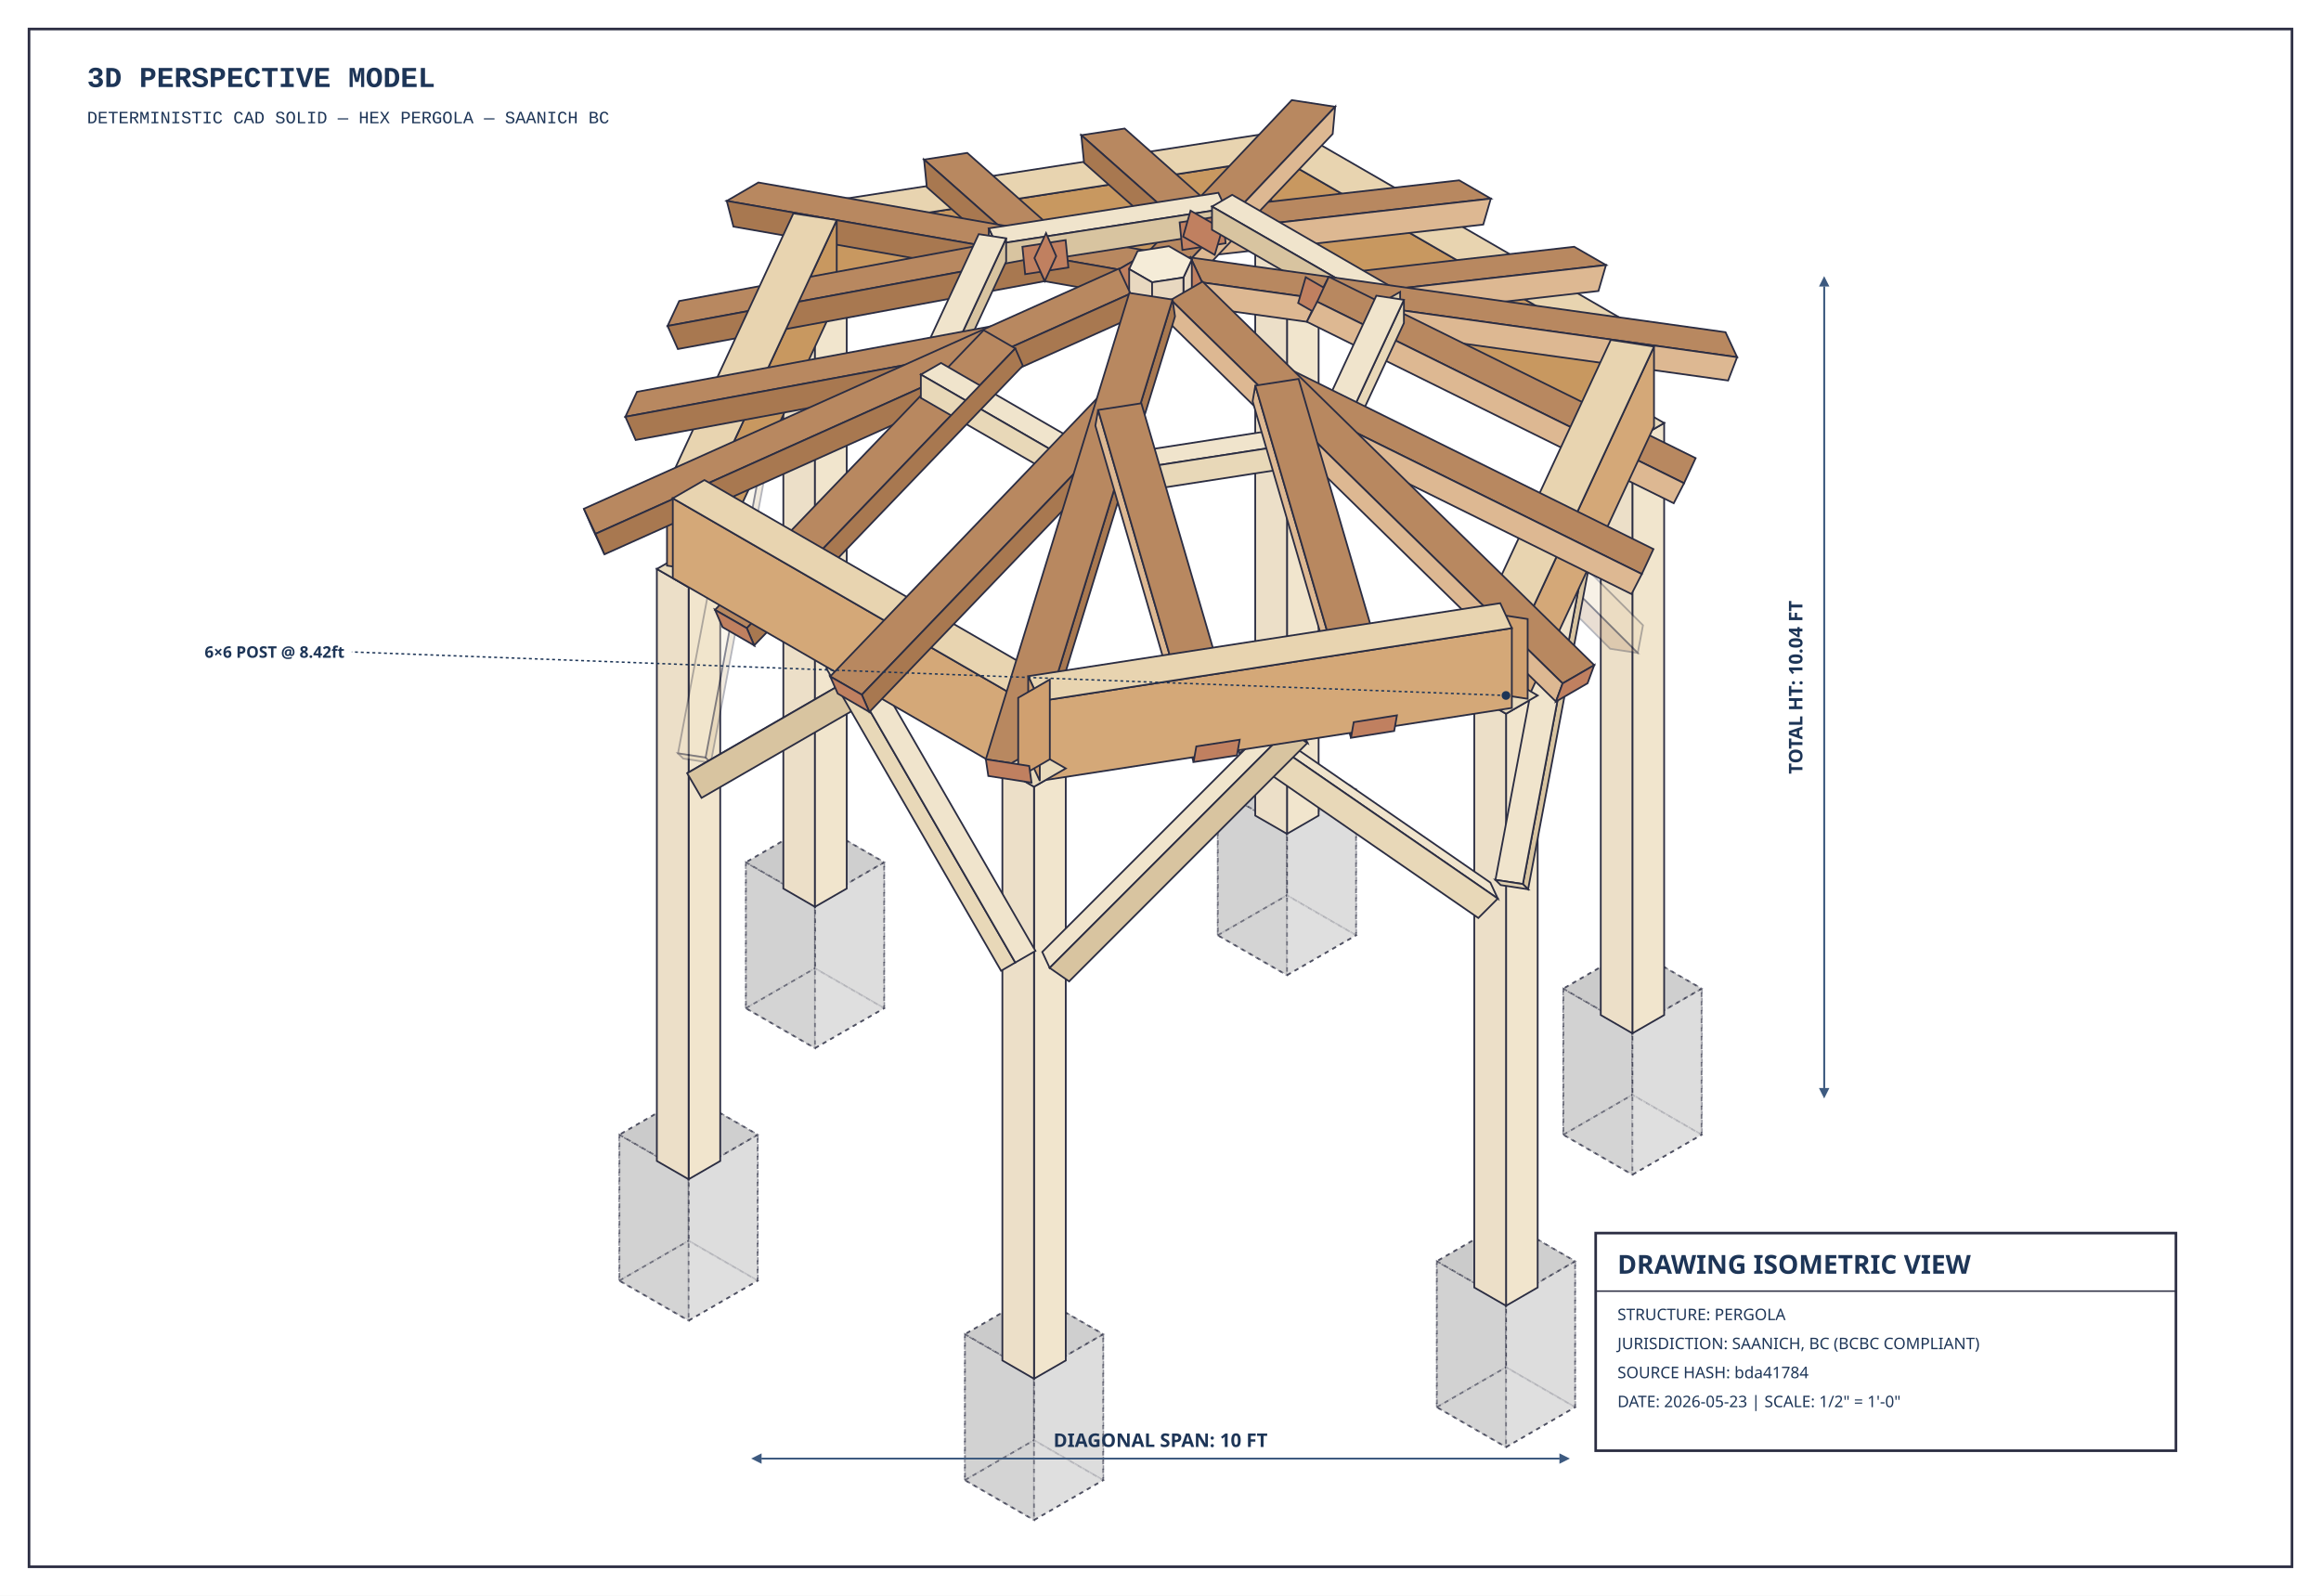
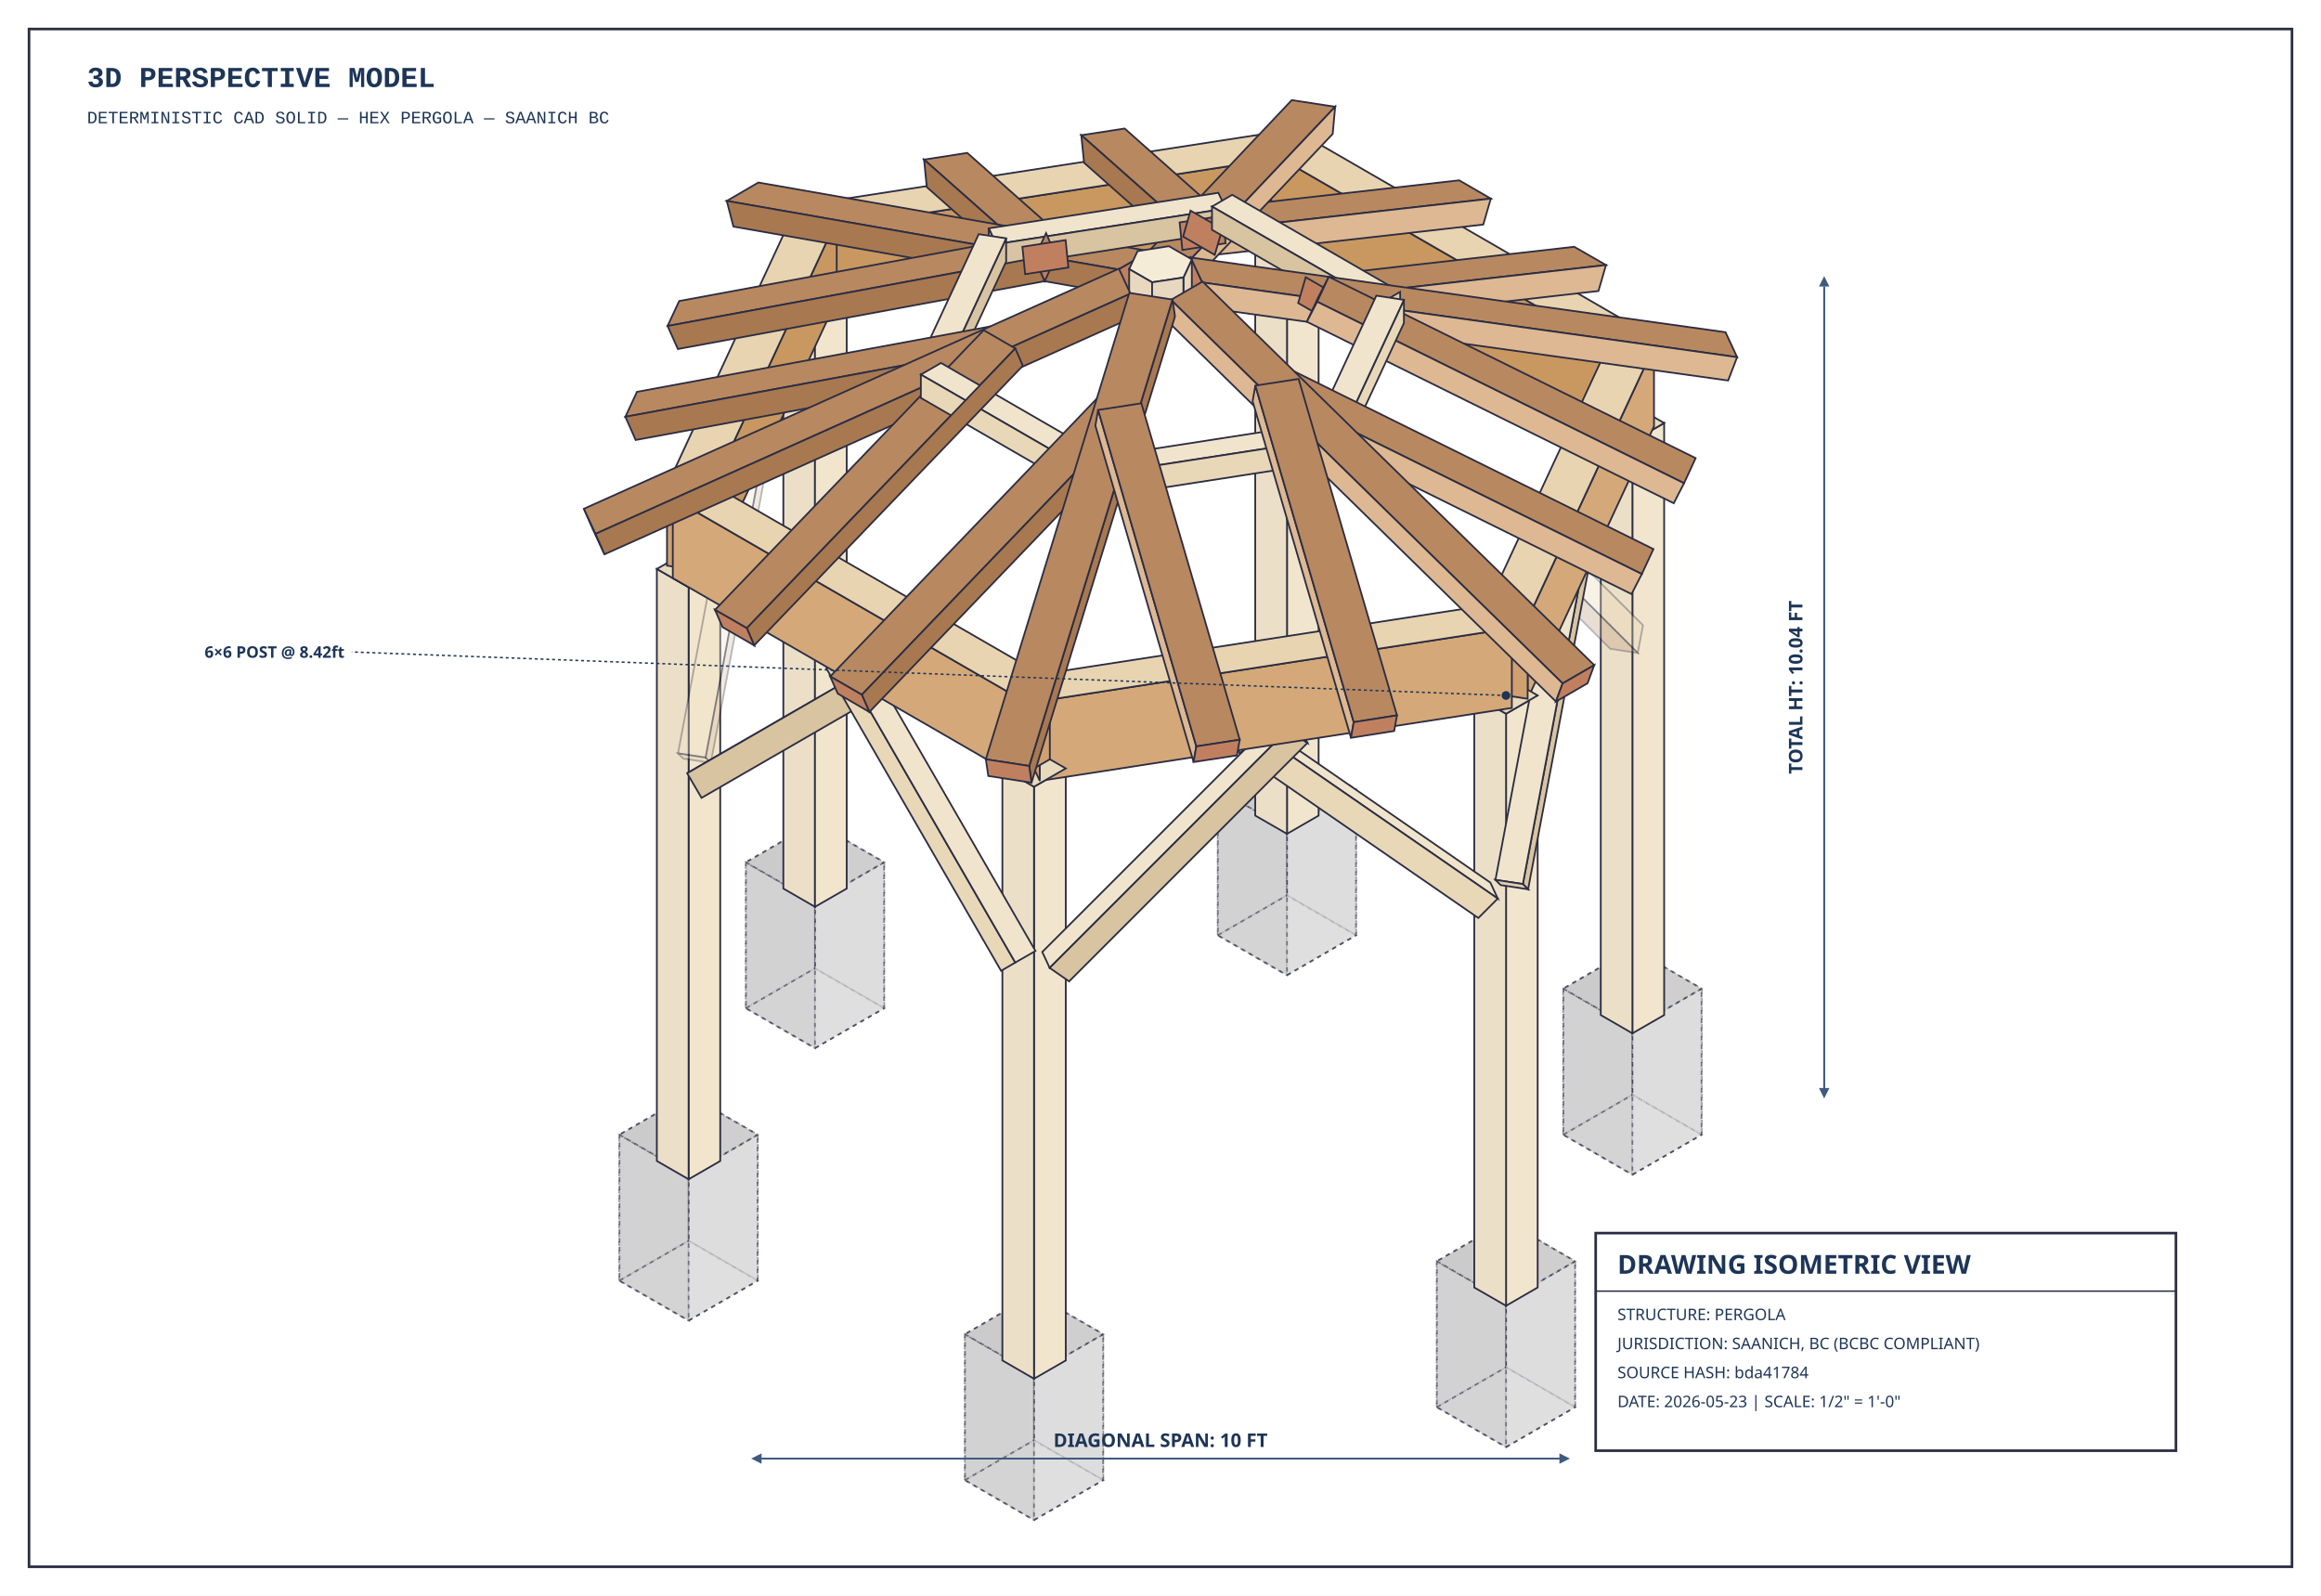
<svg xmlns="http://www.w3.org/2000/svg" viewBox="0 0 1600 1100" width="1600" height="1100">
  <defs>
    <marker id="arrowhead" viewBox="0 0 10 10" refX="0" refY="5" markerWidth="6" markerHeight="6" orient="auto-start-reverse">
      <path d="M 0 0 L 10 5 L 0 10 z" fill="#3d5a80" />
    </marker>
  </defs>
  <rect width="100%" height="100%" fill="#ffffff" />
  <rect x="20" y="20" width="1560" height="1060" fill="none" stroke="#2b2d42" stroke-width="1.8" />
  <polygon points="887.2,617.2 887.2,516.5 934.8,544.0 934.8,644.7" fill="#c0c0c0" stroke="#2b2d42" stroke-width="1.2" stroke-dasharray="3,3" data-role="footing" data-id="FT5" opacity="0.6" />
  <polygon points="839.5,644.7 839.5,544.0 887.2,516.5 887.2,617.2" fill="#b0b0b0" stroke="#2b2d42" stroke-width="1.2" stroke-dasharray="3,3" opacity="0.6" />
  <polygon points="839.5,644.7 887.2,672.2 887.2,571.5 839.5,544.0" fill="#d3d3d3" stroke="#2b2d42" stroke-width="1.2" stroke-dasharray="3,3" opacity="0.6" />
  <polygon points="839.5,644.7 887.2,617.2 934.8,644.7 887.2,672.2" fill="#c8c8c8" stroke="#2b2d42" stroke-width="1.2" stroke-dasharray="3,3" opacity="0.6" />
  <polygon points="561.8,667.5 561.8,566.9 609.5,594.4 609.5,695.0" fill="#c0c0c0" stroke="#2b2d42" stroke-width="1.2" stroke-dasharray="3,3" data-role="footing" data-id="FT4" opacity="0.6" />
  <polygon points="887.2,672.2 934.8,644.7 934.8,544.0 887.2,571.5" fill="#e0e0e0" stroke="#2b2d42" stroke-width="1.2" stroke-dasharray="3,3" opacity="0.6" />
  <polygon points="839.5,544.0 887.2,571.5 934.8,544.0 887.2,516.5" fill="#c8c8c8" stroke="#2b2d42" stroke-width="1.2" stroke-dasharray="3,3" opacity="0.6" />
  <polygon points="514.2,695.0 514.2,594.4 561.8,566.9 561.8,667.5" fill="#b0b0b0" stroke="#2b2d42" stroke-width="1.2" stroke-dasharray="3,3" opacity="0.6" />
  <polygon points="514.2,695.0 561.8,722.5 561.8,621.9 514.2,594.4" fill="#d3d3d3" stroke="#2b2d42" stroke-width="1.2" stroke-dasharray="3,3" opacity="0.6" />
  <polygon points="514.2,695.0 561.8,667.5 609.5,695.0 561.8,722.5" fill="#c8c8c8" stroke="#2b2d42" stroke-width="1.2" stroke-dasharray="3,3" opacity="0.6" />
  <polygon points="561.8,722.5 609.5,695.0 609.5,594.4 561.8,621.9" fill="#e0e0e0" stroke="#2b2d42" stroke-width="1.2" stroke-dasharray="3,3" opacity="0.6" />
  <polygon points="514.2,594.4 561.8,621.9 609.5,594.4 561.8,566.9" fill="#c8c8c8" stroke="#2b2d42" stroke-width="1.2" stroke-dasharray="3,3" opacity="0.6" />
  <polygon points="1125.3,754.7 1125.3,654.0 1173.0,681.5 1173.0,782.2" fill="#c0c0c0" stroke="#2b2d42" stroke-width="1.2" stroke-dasharray="3,3" data-role="footing" data-id="FT6" opacity="0.6" />
  <polygon points="1077.7,782.2 1077.7,681.5 1125.3,654.0 1125.3,754.7" fill="#b0b0b0" stroke="#2b2d42" stroke-width="1.2" stroke-dasharray="3,3" opacity="0.6" />
  <polygon points="1077.7,782.2 1125.3,809.7 1125.3,709.0 1077.7,681.5" fill="#d3d3d3" stroke="#2b2d42" stroke-width="1.2" stroke-dasharray="3,3" opacity="0.6" />
  <polygon points="1077.7,782.2 1125.3,754.7 1173.0,782.2 1125.3,809.7" fill="#c8c8c8" stroke="#2b2d42" stroke-width="1.2" stroke-dasharray="3,3" opacity="0.6" />
  <polygon points="1125.3,809.7 1173.0,782.2 1173.0,681.5 1125.3,709.0" fill="#e0e0e0" stroke="#2b2d42" stroke-width="1.2" stroke-dasharray="3,3" opacity="0.6" />
  <polygon points="1077.7,681.5 1125.3,709.0 1173.0,681.5 1125.3,654.0" fill="#c8c8c8" stroke="#2b2d42" stroke-width="1.2" stroke-dasharray="3,3" opacity="0.6" />
  <polygon points="474.7,855.3 474.7,754.7 522.3,782.2 522.3,882.8" fill="#c0c0c0" stroke="#2b2d42" stroke-width="1.2" stroke-dasharray="3,3" data-role="footing" data-id="FT3" opacity="0.6" />
  <polygon points="427.0,882.8 427.0,782.2 474.7,754.7 474.7,855.3" fill="#b0b0b0" stroke="#2b2d42" stroke-width="1.2" stroke-dasharray="3,3" opacity="0.6" />
  <polygon points="427.0,882.8 474.7,910.3 474.7,809.7 427.0,782.2" fill="#d3d3d3" stroke="#2b2d42" stroke-width="1.2" stroke-dasharray="3,3" opacity="0.6" />
  <polygon points="427.0,882.8 474.7,855.3 522.3,882.8 474.7,910.3" fill="#c8c8c8" stroke="#2b2d42" stroke-width="1.2" stroke-dasharray="3,3" opacity="0.6" />
  <polygon points="474.7,910.3 522.3,882.8 522.3,782.2 474.7,809.7" fill="#e0e0e0" stroke="#2b2d42" stroke-width="1.2" stroke-dasharray="3,3" opacity="0.6" />
  <polygon points="427.0,782.2 474.7,809.7 522.3,782.2 474.7,754.7" fill="#c8c8c8" stroke="#2b2d42" stroke-width="1.2" stroke-dasharray="3,3" opacity="0.6" />
  <polygon points="1038.2,942.5 1038.2,841.9 1085.8,869.4 1085.8,970.0" fill="#c0c0c0" stroke="#2b2d42" stroke-width="1.2" stroke-dasharray="3,3" data-role="footing" data-id="FT1" opacity="0.6" />
  <polygon points="990.5,970.0 990.5,869.4 1038.2,841.9 1038.2,942.5" fill="#b0b0b0" stroke="#2b2d42" stroke-width="1.2" stroke-dasharray="3,3" opacity="0.6" />
  <polygon points="990.5,970.0 1038.2,997.5 1038.2,896.9 990.5,869.4" fill="#d3d3d3" stroke="#2b2d42" stroke-width="1.2" stroke-dasharray="3,3" opacity="0.6" />
  <polygon points="990.5,970.0 1038.2,942.5 1085.8,970.0 1038.2,997.5" fill="#c8c8c8" stroke="#2b2d42" stroke-width="1.2" stroke-dasharray="3,3" opacity="0.6" />
  <polygon points="712.8,992.8 712.8,892.2 760.5,919.7 760.5,1020.3" fill="#c0c0c0" stroke="#2b2d42" stroke-width="1.2" stroke-dasharray="3,3" data-role="footing" data-id="FT2" opacity="0.6" />
  <polygon points="1038.2,997.5 1085.8,970.0 1085.8,869.4 1038.2,896.9" fill="#e0e0e0" stroke="#2b2d42" stroke-width="1.2" stroke-dasharray="3,3" opacity="0.6" />
  <polygon points="990.5,869.4 1038.2,896.9 1085.8,869.4 1038.2,841.9" fill="#c8c8c8" stroke="#2b2d42" stroke-width="1.2" stroke-dasharray="3,3" opacity="0.6" />
  <polygon points="665.2,1020.3 665.2,919.7 712.8,892.2 712.8,992.8" fill="#b0b0b0" stroke="#2b2d42" stroke-width="1.2" stroke-dasharray="3,3" opacity="0.6" />
  <polygon points="665.2,1020.3 712.8,1047.8 712.8,947.2 665.2,919.7" fill="#d3d3d3" stroke="#2b2d42" stroke-width="1.2" stroke-dasharray="3,3" opacity="0.6" />
  <polygon points="665.2,1020.3 712.8,992.8 760.5,1020.3 712.8,1047.8" fill="#c8c8c8" stroke="#2b2d42" stroke-width="1.2" stroke-dasharray="3,3" opacity="0.6" />
  <polygon points="712.8,1047.8 760.5,1020.3 760.5,919.7 712.8,947.2" fill="#e0e0e0" stroke="#2b2d42" stroke-width="1.2" stroke-dasharray="3,3" opacity="0.6" />
  <polygon points="665.2,919.7 712.8,947.2 760.5,919.7 712.8,892.2" fill="#c8c8c8" stroke="#2b2d42" stroke-width="1.2" stroke-dasharray="3,3" opacity="0.6" />
  <polygon points="887.2,574.8 909.0,562.2 909.0,154.1 887.2,166.7" fill="#f1e5cd" stroke="#2b2d42" stroke-width="1.2" data-role="post" data-id="P5" />
  <polygon points="865.3,562.2 887.2,574.8 887.2,166.7 865.3,154.1" fill="#ecdfc8" stroke="#2b2d42" stroke-width="1.2" />
  <polygon points="540.0,612.5 561.8,625.1 561.8,217.0 540.0,204.4" fill="#ecdfc8" stroke="#2b2d42" stroke-width="1.2" data-role="post" data-id="P4" />
  <polygon points="561.8,625.1 583.7,612.5 583.7,204.4 561.8,217.0" fill="#f1e5cd" stroke="#2b2d42" stroke-width="1.2" />
  <polygon points="865.3,154.1 887.2,166.7 909.0,154.1 887.2,141.5" fill="#e8dabc" stroke="#2b2d42" stroke-width="1.2" />
  <polygon points="1125.3,712.3 1147.2,699.7 1147.2,291.6 1125.3,304.2" fill="#f1e5cd" stroke="#2b2d42" stroke-width="1.2" data-role="post" data-id="P6" />
  <polygon points="1103.5,699.7 1125.3,712.3 1125.3,304.2 1103.5,291.6" fill="#ecdfc8" stroke="#2b2d42" stroke-width="1.2" />
  <polygon points="565.8,213.0 891.2,162.7 891.2,107.7 565.8,158.0" fill="#c89860" stroke="#2b2d42" stroke-width="1.2" data-role="beam" data-id="B4" />
  <polygon points="540.0,204.4 561.8,217.0 583.7,204.4 561.8,191.8" fill="#e8dabc" stroke="#2b2d42" stroke-width="1.2" />
  <polygon points="557.8,140.8 565.8,158.0 891.2,107.7 883.2,90.5" fill="#e8d4b0" stroke="#2b2d42" stroke-width="1.2" />
  <polygon points="557.8,195.8 565.8,213.0 565.8,158.0 557.8,140.8" fill="#d0a070" stroke="#2b2d42" stroke-width="1.2" />
  <polygon points="876.3,160.4 1114.4,297.9 1114.4,242.9 876.3,105.4" fill="#c89860" stroke="#2b2d42" stroke-width="1.2" data-role="beam" data-id="B5" />
+   <polygon points="898.1,92.8 876.3,105.4 1114.4,242.9 1136.2,230.3" fill="#e8d4b0" stroke="#2b2d42" stroke-width="1.2" />
+   <polygon points="1103.5,291.6 1125.3,304.2 1147.2,291.6 1125.3,279.0" fill="#e8dabc" stroke="#2b2d42" stroke-width="1.2" />
+   <polygon points="474.7,812.9 496.5,800.3 496.5,392.2 474.7,404.8" fill="#f1e5cd" stroke="#2b2d42" stroke-width="1.2" data-role="post" data-id="P3" />
+   <polygon points="452.8,800.3 474.7,812.9 474.7,404.8 452.8,392.2" fill="#ecdfc8" stroke="#2b2d42" stroke-width="1.2" />
+   <polygon points="490.0,525.8 534.0,292.0 530.4,288.4 486.4,522.2" fill="#d8c4a0" stroke="#2b2d42" stroke-width="1.2" data-role="brace" data-id="Brace2a" opacity="0.35" />
+   <polygon points="1136.2,285.3 1136.2,230.3 1114.4,242.9 1114.4,297.9" fill="#d0a070" stroke="#2b2d42" stroke-width="1.2" />
+   <polygon points="467.4,519.3 486.4,522.2 530.4,288.4 511.4,285.5" fill="#f0e4cc" stroke="#2b2d42" stroke-width="1.2" opacity="0.35" />
+   <polygon points="1129.0,450.1 1085.0,406.1 1066.0,403.1 1110.0,447.2" fill="#c0a080" stroke="#2b2d42" stroke-width="1.2" data-role="brace" data-id="Brace5a" opacity="0.35" />
+   <polygon points="471.0,522.9 490.0,525.8 486.4,522.2 467.4,519.3" fill="#e0d0b0" stroke="#2b2d42" stroke-width="1.2" opacity="0.35" />
+   <polygon points="1129.0,450.1 1132.6,431.0 1088.6,387.0 1085.0,406.1" fill="#e8d8b8" stroke="#2b2d42" stroke-width="1.2" opacity="0.35" />
+   <polygon points="489.6,394.5 576.8,206.7 576.8,151.7 489.6,339.5" fill="#c89860" stroke="#2b2d42" stroke-width="1.2" data-role="beam" data-id="B3" />
+   <polygon points="459.8,334.9 489.6,339.5 576.8,151.7 546.9,147.1" fill="#e8d4b0" stroke="#2b2d42" stroke-width="1.2" />
+   <polygon points="1038.2,900.1 1060.0,887.5 1060.0,479.4 1038.2,492.0" fill="#f1e5cd" stroke="#2b2d42" stroke-width="1.2" data-role="post" data-id="P1" />
+   <polygon points="1016.3,887.5 1038.2,900.1 1038.2,492.0 1016.3,479.4" fill="#ecdfc8" stroke="#2b2d42" stroke-width="1.2" />
+   <polygon points="1053.4,613.0 1097.5,379.2 1093.9,375.6 1049.8,609.4" fill="#d8c4a0" stroke="#2b2d42" stroke-width="1.2" data-role="brace" data-id="Brace5b" />
+   <polygon points="452.8,392.2 474.7,404.8 496.5,392.2 474.7,379.6" fill="#e8dabc" stroke="#2b2d42" stroke-width="1.2" />
+   <polygon points="1085.0,406.1 1088.6,387.0 1069.6,384.1 1066.0,403.1" fill="#e0d0b0" stroke="#2b2d42" stroke-width="1.2" opacity="0.35" />
+   <polygon points="1030.9,606.5 1049.8,609.4 1093.9,375.6 1074.9,372.6" fill="#f0e4cc" stroke="#2b2d42" stroke-width="1.2" />
+   <polygon points="487.6,524.9 473.7,533.0 594.0,463.5 607.9,455.5" fill="#f0e4cc" stroke="#2b2d42" stroke-width="1.2" data-role="brace" data-id="Brace1b" />
+   <polygon points="1034.5,610.1 1053.4,613.0 1049.8,609.4 1030.9,606.5" fill="#e0d0b0" stroke="#2b2d42" stroke-width="1.2" />
+   <polygon points="1140.2,293.9 1140.2,238.9 1053.1,426.7 1053.1,481.7" fill="#d4a878" stroke="#2b2d42" stroke-width="1.2" data-role="beam" data-id="B6" />
+   <polygon points="483.6,550.0 603.9,480.5 594.0,463.5 473.7,533.0" fill="#d8c4a0" stroke="#2b2d42" stroke-width="1.2" />
+   <polygon points="459.8,389.9 489.6,394.5 489.6,339.5 459.8,334.9" fill="#d0a070" stroke="#2b2d42" stroke-width="1.2" />
+   <polygon points="1140.2,238.9 1110.4,234.3 1023.2,422.1 1053.1,426.7" fill="#e8d4b0" stroke="#2b2d42" stroke-width="1.2" />
+   <polygon points="712.8,950.4 734.7,937.8 734.7,529.7 712.8,542.3" fill="#f1e5cd" stroke="#2b2d42" stroke-width="1.2" data-role="post" data-id="P2" />
+   <polygon points="691.0,937.8 712.8,950.4 712.8,542.3 691.0,529.7" fill="#ecdfc8" stroke="#2b2d42" stroke-width="1.2" />
+   <polygon points="569.7,460.8 579.6,455.1 593.5,447.1 583.6,452.8" fill="#e0d0b0" stroke="#2b2d42" stroke-width="1.2" data-role="brace" data-id="Brace1a" />
+   <polygon points="690.1,669.2 699.9,663.5 579.6,455.1 569.7,460.8" fill="#e8d8b8" stroke="#2b2d42" stroke-width="1.2" />
+   <polygon points="699.9,663.5 713.8,655.5 593.5,447.1 579.6,455.1" fill="#f0e4cc" stroke="#2b2d42" stroke-width="1.2" />
+   <polygon points="1032.5,619.4 1027.4,608.4 863.1,494.9 868.1,505.9" fill="#f0e4cc" stroke="#2b2d42" stroke-width="1.2" data-role="brace" data-id="Brace0a" />
+   <polygon points="1019.1,632.8 1032.5,619.4 868.1,505.9 854.7,519.3" fill="#e8d8b8" stroke="#2b2d42" stroke-width="1.2" />
+   <polygon points="617.8,472.5 607.9,455.5 594.0,463.5 603.9,480.5" fill="#e0d0b0" stroke="#2b2d42" stroke-width="1.2" />
+   <polygon points="1016.3,479.4 1038.2,492.0 1060.0,479.4 1038.2,466.8" fill="#e8dabc" stroke="#2b2d42" stroke-width="1.2" />
+   <polygon points="701.9,536.0 701.9,481.0 463.8,343.5 463.8,398.5" fill="#d4a878" stroke="#2b2d42" stroke-width="1.2" data-role="beam" data-id="B2" />
+   <polygon points="718.5,656.2 723.6,667.2 887.9,502.8 882.8,491.9" fill="#f0e4cc" stroke="#2b2d42" stroke-width="1.2" data-role="brace" data-id="Brace0b" />
+   <polygon points="737.0,676.5 901.3,512.1 887.9,502.8 723.6,667.2" fill="#d8c4a0" stroke="#2b2d42" stroke-width="1.2" />
+   <polygon points="701.9,481.0 723.7,468.4 485.6,330.9 463.8,343.5" fill="#e8d4b0" stroke="#2b2d42" stroke-width="1.2" />
+   <polygon points="1053.1,481.7 1053.1,426.7 1023.2,422.1 1023.2,477.1" fill="#d0a070" stroke="#2b2d42" stroke-width="1.2" />
+   <polygon points="896.3,501.2 882.8,491.9 887.9,502.8 901.3,512.1" fill="#e0d0b0" stroke="#2b2d42" stroke-width="1.2" />
+   <polygon points="854.7,519.3 868.1,505.9 863.1,494.9 849.6,508.4" fill="#e0d0b0" stroke="#2b2d42" stroke-width="1.2" />
+   <polygon points="1042.2,488.0 1042.2,433.0 716.8,483.3 716.8,538.3" fill="#d4a878" stroke="#2b2d42" stroke-width="1.2" data-role="beam" data-id="B1" />
+   <polygon points="691.0,529.7 712.8,542.3 734.7,529.7 712.8,517.1" fill="#e8dabc" stroke="#2b2d42" stroke-width="1.2" />
+   <polygon points="1042.2,433.0 1034.2,415.8 708.8,466.1 716.8,483.3" fill="#e8d4b0" stroke="#2b2d42" stroke-width="1.2" />
+   <polygon points="716.8,538.3 716.8,483.3 708.8,466.1 708.8,521.1" fill="#d0a070" stroke="#2b2d42" stroke-width="1.2" />
+   <polygon points="701.9,536.0 723.7,523.4 723.7,468.4 701.9,481.0" fill="#d0a070" stroke="#2b2d42" stroke-width="1.2" />
  <polygon points="745.4,93.2 813.2,153.3 843.0,148.7 775.3,88.6" fill="#b88860" stroke="#2b2d42" stroke-width="1.2" data-role="rafter" data-id="Jack3b" />
  <polygon points="747.3,112.2 815.1,172.3 813.2,153.3 745.4,93.2" fill="#a87850" stroke="#2b2d42" stroke-width="1.2" />
-   <polygon points="898.1,92.8 876.3,105.4 1114.4,242.9 1136.2,230.3" fill="#e8d4b0" stroke="#2b2d42" stroke-width="1.2" />
  <polygon points="637.0,110.0 704.8,170.1 734.6,165.5 666.8,105.4" fill="#b88860" stroke="#2b2d42" stroke-width="1.2" data-role="rafter" data-id="Jack3a" />
  <polygon points="638.9,129.0 706.7,189.0 704.8,170.1 637.0,110.0" fill="#a87850" stroke="#2b2d42" stroke-width="1.2" />
  <polygon points="1005.9,124.3 820.7,145.2 842.6,157.8 1027.7,136.9" fill="#b88860" stroke="#2b2d42" stroke-width="1.2" data-role="rafter" data-id="Jack4a" />
  <polygon points="890.5,69.0 791.7,173.4 821.5,178.0 920.4,73.6" fill="#b88860" stroke="#2b2d42" stroke-width="1.2" data-role="rafter" data-id="R5" />
  <polygon points="1022.5,154.8 1027.7,136.9 842.6,157.8 837.4,175.7" fill="#ddb892" stroke="#2b2d42" stroke-width="1.2" />
  <polygon points="918.7,92.3 920.4,73.6 821.5,178.0 819.9,196.7" fill="#ddb892" stroke="#2b2d42" stroke-width="1.2" />
-   <polygon points="1103.5,291.6 1125.3,304.2 1147.2,291.6 1125.3,279.0" fill="#e8dabc" stroke="#2b2d42" stroke-width="1.2" />
-   <polygon points="474.7,812.9 496.5,800.3 496.5,392.2 474.7,404.8" fill="#f1e5cd" stroke="#2b2d42" stroke-width="1.2" data-role="post" data-id="P3" />
-   <polygon points="452.8,800.3 474.7,812.9 474.7,404.8 452.8,392.2" fill="#ecdfc8" stroke="#2b2d42" stroke-width="1.2" />
  <polygon points="501.0,138.5 771.0,185.8 792.8,173.2 522.8,125.8" fill="#b88860" stroke="#2b2d42" stroke-width="1.2" data-role="rafter" data-id="R4" />
-   <polygon points="490.0,525.8 534.0,292.0 530.4,288.4 486.4,522.2" fill="#d8c4a0" stroke="#2b2d42" stroke-width="1.2" data-role="brace" data-id="Brace2a" opacity="0.35" />
-   <polygon points="1136.2,285.3 1136.2,230.3 1114.4,242.9 1114.4,297.9" fill="#d0a070" stroke="#2b2d42" stroke-width="1.2" />
  <polygon points="505.6,156.2 775.6,203.6 771.0,185.8 501.0,138.5" fill="#a87850" stroke="#2b2d42" stroke-width="1.2" />
-   <polygon points="467.4,519.3 486.4,522.2 530.4,288.4 511.4,285.5" fill="#f0e4cc" stroke="#2b2d42" stroke-width="1.2" opacity="0.35" />
  <polygon points="1085.2,170.1 900.1,191.1 921.9,203.7 1107.1,182.7" fill="#b88860" stroke="#2b2d42" stroke-width="1.2" data-role="rafter" data-id="Jack4b" />
-   <polygon points="1129.0,450.1 1085.0,406.1 1066.0,403.1 1110.0,447.2" fill="#c0a080" stroke="#2b2d42" stroke-width="1.2" data-role="brace" data-id="Brace5a" opacity="0.35" />
-   <polygon points="471.0,522.9 490.0,525.8 486.4,522.2 467.4,519.3" fill="#e0d0b0" stroke="#2b2d42" stroke-width="1.2" opacity="0.35" />
-   <polygon points="1129.0,450.1 1132.6,431.0 1088.6,387.0 1085.0,406.1" fill="#e8d8b8" stroke="#2b2d42" stroke-width="1.2" opacity="0.35" />
-   <polygon points="489.6,394.5 576.8,206.7 576.8,151.7 489.6,339.5" fill="#c89860" stroke="#2b2d42" stroke-width="1.2" data-role="beam" data-id="B3" />
  <polygon points="1101.9,200.6 1107.1,182.7 921.9,203.7 916.8,221.5" fill="#ddb892" stroke="#2b2d42" stroke-width="1.2" />
  <polygon points="460.2,224.7 713.1,177.9 721.1,160.7 468.2,207.5" fill="#b88860" stroke="#2b2d42" stroke-width="1.2" data-role="rafter" data-id="Jack2b" />
  <polygon points="681.6,157.4 686.7,168.3 844.9,143.8 839.9,132.9" fill="#f0e4cc" stroke="#2b2d42" stroke-width="1.2" data-role="purlin" data-id="Purlin4" />
  <polygon points="686.7,184.4 844.9,159.9 844.9,143.8 686.7,168.3" fill="#d8c4a0" stroke="#2b2d42" stroke-width="1.2" />
  <polygon points="467.3,240.6 720.2,193.8 713.1,177.9 460.2,224.7" fill="#a87850" stroke="#2b2d42" stroke-width="1.2" />
-   <polygon points="459.8,334.9 489.6,339.5 576.8,151.7 546.9,147.1" fill="#e8d4b0" stroke="#2b2d42" stroke-width="1.2" />
  <polygon points="681.6,173.4 686.7,184.4 686.7,168.3 681.6,157.4" fill="#e0d0b0" stroke="#2b2d42" stroke-width="1.2" />
  <polygon points="815.1,172.3 844.9,167.7 843.0,148.7 813.2,153.3" fill="#c08060" stroke="#2b2d42" stroke-width="1.2" />
  <polygon points="815.6,163.1 837.4,175.7 842.6,157.8 820.7,145.2" fill="#c08060" stroke="#2b2d42" stroke-width="1.2" />
  <polygon points="849.4,134.3 835.5,142.4 951.3,209.2 965.2,201.2" fill="#f0e4cc" stroke="#2b2d42" stroke-width="1.2" data-role="purlin" data-id="Purlin5" />
  <polygon points="835.5,158.4 951.3,225.3 951.3,209.2 835.5,142.4" fill="#d8c4a0" stroke="#2b2d42" stroke-width="1.2" />
+   <polygon points="720.2,193.8 728.1,176.6 721.1,160.7 713.1,177.9" fill="#c08060" stroke="#2b2d42" stroke-width="1.2" />
  <polygon points="706.7,189.0 736.5,184.4 734.6,165.5 704.8,170.1" fill="#c08060" stroke="#2b2d42" stroke-width="1.2" />
-   <polygon points="720.2,193.8 728.1,176.6 721.1,160.7 713.1,177.9" fill="#c08060" stroke="#2b2d42" stroke-width="1.2" />
  <polygon points="1189.5,229.0 820.7,177.5 828.7,194.7 1197.5,246.2" fill="#b88860" stroke="#2b2d42" stroke-width="1.2" data-role="rafter" data-id="R6" />
  <polygon points="1191.3,262.3 1197.5,246.2 828.7,194.7 822.5,210.9" fill="#ddb892" stroke="#2b2d42" stroke-width="1.2" />
  <polygon points="965.2,217.3 965.2,201.2 951.3,209.2 951.3,225.3" fill="#e0d0b0" stroke="#2b2d42" stroke-width="1.2" />
  <polygon points="651.2,271.7 693.6,180.3 693.6,164.3 651.2,255.7" fill="#d8c4a0" stroke="#2b2d42" stroke-width="1.2" data-role="purlin" data-id="Purlin3" />
  <polygon points="632.2,252.7 651.2,255.7 693.6,164.3 674.7,161.4" fill="#f0e4cc" stroke="#2b2d42" stroke-width="1.2" />
  <polygon points="431.1,287.3 684.0,240.5 692.0,223.3 439.1,270.1" fill="#b88860" stroke="#2b2d42" stroke-width="1.2" data-role="rafter" data-id="Jack2a" />
-   <polygon points="1038.2,900.1 1060.0,887.5 1060.0,479.4 1038.2,492.0" fill="#f1e5cd" stroke="#2b2d42" stroke-width="1.2" data-role="post" data-id="P1" />
-   <polygon points="1016.3,887.5 1038.2,900.1 1038.2,492.0 1016.3,479.4" fill="#ecdfc8" stroke="#2b2d42" stroke-width="1.2" />
+   <polygon points="894.9,208.9 916.8,221.5 921.9,203.7 900.1,191.1" fill="#c08060" stroke="#2b2d42" stroke-width="1.2" />
  <polygon points="908.9,204.6 900.9,221.8 908.0,208.0 916.0,190.8" fill="#c08060" stroke="#2b2d42" stroke-width="1.2" data-role="rafter" data-id="Jack5a" />
-   <polygon points="894.9,208.9 916.8,221.5 921.9,203.7 900.1,191.1" fill="#c08060" stroke="#2b2d42" stroke-width="1.2" />
  <polygon points="438.2,303.3 691.1,256.5 684.0,240.5 431.1,287.3" fill="#a87850" stroke="#2b2d42" stroke-width="1.2" />
  <polygon points="1168.9,315.8 916.0,190.8 908.0,208.0 1160.9,333.1" fill="#b88860" stroke="#2b2d42" stroke-width="1.2" />
-   <polygon points="1053.4,613.0 1097.5,379.2 1093.9,375.6 1049.8,609.4" fill="#d8c4a0" stroke="#2b2d42" stroke-width="1.2" data-role="brace" data-id="Brace5b" />
  <polygon points="1153.8,346.9 1160.9,333.1 908.0,208.0 900.9,221.8" fill="#ddb892" stroke="#2b2d42" stroke-width="1.2" />
-   <polygon points="452.8,392.2 474.7,404.8 496.5,392.2 474.7,379.6" fill="#e8dabc" stroke="#2b2d42" stroke-width="1.2" />
-   <polygon points="1085.0,406.1 1088.6,387.0 1069.6,384.1 1066.0,403.1" fill="#e0d0b0" stroke="#2b2d42" stroke-width="1.2" opacity="0.35" />
-   <polygon points="1030.9,606.5 1049.8,609.4 1093.9,375.6 1074.9,372.6" fill="#f0e4cc" stroke="#2b2d42" stroke-width="1.2" />
-   <polygon points="487.6,524.9 473.7,533.0 594.0,463.5 607.9,455.5" fill="#f0e4cc" stroke="#2b2d42" stroke-width="1.2" data-role="brace" data-id="Brace1b" />
-   <polygon points="1034.5,610.1 1053.4,613.0 1049.8,609.4 1030.9,606.5" fill="#e0d0b0" stroke="#2b2d42" stroke-width="1.2" />
-   <polygon points="1140.2,293.9 1140.2,238.9 1053.1,426.7 1053.1,481.7" fill="#d4a878" stroke="#2b2d42" stroke-width="1.2" data-role="beam" data-id="B6" />
  <polygon points="790.0,192.1 819.9,196.7 821.5,178.0 791.7,173.4" fill="#c08060" stroke="#2b2d42" stroke-width="1.2" />
-   <polygon points="483.6,550.0 603.9,480.5 594.0,463.5 473.7,533.0" fill="#d8c4a0" stroke="#2b2d42" stroke-width="1.2" />
  <polygon points="775.6,203.6 797.4,191.0 792.8,173.2 771.0,185.8" fill="#c08060" stroke="#2b2d42" stroke-width="1.2" />
-   <polygon points="459.8,389.9 489.6,394.5 489.6,339.5 459.8,334.9" fill="#d0a070" stroke="#2b2d42" stroke-width="1.2" />
  <polygon points="814.5,193.6 822.5,210.9 828.7,194.7 820.7,177.5" fill="#c08060" stroke="#2b2d42" stroke-width="1.2" />
-   <polygon points="1140.2,238.9 1110.4,234.3 1023.2,422.1 1053.1,426.7" fill="#e8d4b0" stroke="#2b2d42" stroke-width="1.2" />
  <polygon points="967.8,222.7 967.8,206.7 925.3,298.1 925.3,314.1" fill="#e8d8b8" stroke="#2b2d42" stroke-width="1.2" data-role="purlin" data-id="Purlin6" />
  <polygon points="821.6,209.5 815.8,222.0 815.8,191.3 821.6,178.8" fill="#e8d8c0" stroke="#2b2d42" stroke-width="1.2" data-role="hub" data-id="HUB" />
  <polygon points="691.1,256.5 699.1,239.2 692.0,223.3 684.0,240.5" fill="#c08060" stroke="#2b2d42" stroke-width="1.2" />
  <polygon points="632.2,268.8 651.2,271.7 651.2,255.7 632.2,252.7" fill="#e0d0b0" stroke="#2b2d42" stroke-width="1.2" />
  <polygon points="967.8,206.7 948.8,203.8 906.4,295.1 925.3,298.1" fill="#f0e4cc" stroke="#2b2d42" stroke-width="1.2" />
  <polygon points="416.7,382.1 410.5,368.0 402.5,350.7 408.7,364.9" fill="#c08060" stroke="#2b2d42" stroke-width="1.2" data-role="rafter" data-id="R3" />
  <polygon points="815.8,191.3 794.2,194.6 778.4,185.5 784.2,173.1 805.8,169.7 821.6,178.8" fill="#f5ecd8" stroke="#2b2d42" stroke-width="1.2" />
  <polygon points="794.2,225.3 778.4,216.2 778.4,185.5 794.2,194.6" fill="#e8d8c0" stroke="#2b2d42" stroke-width="1.2" />
  <polygon points="410.5,368.0 779.3,202.4 771.3,185.2 402.5,350.7" fill="#b88860" stroke="#2b2d42" stroke-width="1.2" />
  <polygon points="815.8,222.0 794.2,225.3 794.2,194.6 815.8,191.3" fill="#e8d8c0" stroke="#2b2d42" stroke-width="1.2" />
  <polygon points="416.7,382.1 785.5,216.6 779.3,202.4 410.5,368.0" fill="#a87850" stroke="#2b2d42" stroke-width="1.2" />
-   <polygon points="712.8,950.4 734.7,937.8 734.7,529.7 712.8,542.3" fill="#f1e5cd" stroke="#2b2d42" stroke-width="1.2" data-role="post" data-id="P2" />
-   <polygon points="691.0,937.8 712.8,950.4 712.8,542.3 691.0,529.7" fill="#ecdfc8" stroke="#2b2d42" stroke-width="1.2" />
  <polygon points="879.8,267.2 871.9,284.4 878.9,270.6 886.9,253.4" fill="#c08060" stroke="#2b2d42" stroke-width="1.2" data-role="rafter" data-id="Jack5b" />
  <polygon points="1139.8,378.5 886.9,253.4 878.9,270.6 1131.8,395.7" fill="#b88860" stroke="#2b2d42" stroke-width="1.2" />
  <polygon points="1124.7,409.5 1131.8,395.7 878.9,270.6 871.9,284.4" fill="#ddb892" stroke="#2b2d42" stroke-width="1.2" />
-   <polygon points="569.7,460.8 579.6,455.1 593.5,447.1 583.6,452.8" fill="#e0d0b0" stroke="#2b2d42" stroke-width="1.2" data-role="brace" data-id="Brace1a" />
  <polygon points="514.8,433.0 699.9,240.2 678.1,227.6 492.9,420.4" fill="#b88860" stroke="#2b2d42" stroke-width="1.2" data-role="rafter" data-id="Jack1b" />
  <polygon points="750.6,325.1 764.5,317.1 648.7,250.2 634.8,258.2" fill="#f0e4cc" stroke="#2b2d42" stroke-width="1.2" data-role="purlin" data-id="Purlin2" />
  <polygon points="750.6,341.2 750.6,325.1 634.8,258.2 634.8,274.3" fill="#e8d8b8" stroke="#2b2d42" stroke-width="1.2" />
  <polygon points="519.9,444.9 705.1,252.1 699.9,240.2 514.8,433.0" fill="#a87850" stroke="#2b2d42" stroke-width="1.2" />
-   <polygon points="690.1,669.2 699.9,663.5 579.6,455.1 569.7,460.8" fill="#e8d8b8" stroke="#2b2d42" stroke-width="1.2" />
-   <polygon points="699.9,663.5 713.8,655.5 593.5,447.1 579.6,455.1" fill="#f0e4cc" stroke="#2b2d42" stroke-width="1.2" />
  <polygon points="925.3,314.1 925.3,298.1 906.4,295.1 906.4,311.2" fill="#e0d0b0" stroke="#2b2d42" stroke-width="1.2" />
-   <polygon points="1032.5,619.4 1027.4,608.4 863.1,494.9 868.1,505.9" fill="#f0e4cc" stroke="#2b2d42" stroke-width="1.2" data-role="brace" data-id="Brace0a" />
-   <polygon points="1019.1,632.8 1032.5,619.4 868.1,505.9 854.7,519.3" fill="#e8d8b8" stroke="#2b2d42" stroke-width="1.2" />
-   <polygon points="617.8,472.5 607.9,455.5 594.0,463.5 603.9,480.5" fill="#e0d0b0" stroke="#2b2d42" stroke-width="1.2" />
  <polygon points="918.4,302.1 913.3,291.1 755.1,315.6 760.1,326.6" fill="#f0e4cc" stroke="#2b2d42" stroke-width="1.2" data-role="purlin" data-id="Purlin1" />
  <polygon points="918.4,318.1 918.4,302.1 760.1,326.6 760.1,342.6" fill="#e8d8b8" stroke="#2b2d42" stroke-width="1.2" />
  <polygon points="1099.0,458.5 829.0,194.1 807.2,206.7 1077.2,471.1" fill="#b88860" stroke="#2b2d42" stroke-width="1.2" data-role="rafter" data-id="R1" />
-   <polygon points="1016.3,479.4 1038.2,492.0 1060.0,479.4 1038.2,466.8" fill="#e8dabc" stroke="#2b2d42" stroke-width="1.2" />
  <polygon points="1072.6,483.6 1077.2,471.1 807.2,206.7 802.6,219.2" fill="#ddb892" stroke="#2b2d42" stroke-width="1.2" />
-   <polygon points="701.9,536.0 701.9,481.0 463.8,343.5 463.8,398.5" fill="#d4a878" stroke="#2b2d42" stroke-width="1.2" data-role="beam" data-id="B2" />
  <polygon points="519.9,444.9 514.8,433.0 492.9,420.4 498.1,432.3" fill="#c08060" stroke="#2b2d42" stroke-width="1.2" />
-   <polygon points="718.5,656.2 723.6,667.2 887.9,502.8 882.8,491.9" fill="#f0e4cc" stroke="#2b2d42" stroke-width="1.2" data-role="brace" data-id="Brace0b" />
  <polygon points="760.1,342.6 760.1,326.6 755.1,315.6 755.1,331.7" fill="#e0d0b0" stroke="#2b2d42" stroke-width="1.2" />
  <polygon points="750.6,341.2 764.5,333.1 764.5,317.1 750.6,325.1" fill="#e0d0b0" stroke="#2b2d42" stroke-width="1.2" />
-   <polygon points="737.0,676.5 901.3,512.1 887.9,502.8 723.6,667.2" fill="#d8c4a0" stroke="#2b2d42" stroke-width="1.2" />
-   <polygon points="701.9,481.0 723.7,468.4 485.6,330.9 463.8,343.5" fill="#e8d4b0" stroke="#2b2d42" stroke-width="1.2" />
-   <polygon points="1053.1,481.7 1053.1,426.7 1023.2,422.1 1023.2,477.1" fill="#d0a070" stroke="#2b2d42" stroke-width="1.2" />
  <polygon points="931.3,508.6 933.2,497.8 865.4,265.8 863.5,276.6" fill="#ddb892" stroke="#2b2d42" stroke-width="1.2" data-role="rafter" data-id="Jack0a" />
  <polygon points="594.1,478.9 779.3,286.0 757.4,273.4 572.3,466.3" fill="#b88860" stroke="#2b2d42" stroke-width="1.2" data-role="rafter" data-id="Jack1a" />
-   <polygon points="896.3,501.2 882.8,491.9 887.9,502.8 901.3,512.1" fill="#e0d0b0" stroke="#2b2d42" stroke-width="1.2" />
  <polygon points="599.3,490.8 784.4,297.9 779.3,286.0 594.1,478.9" fill="#a87850" stroke="#2b2d42" stroke-width="1.2" />
  <polygon points="963.0,493.1 895.2,261.2 865.4,265.8 933.2,497.8" fill="#b88860" stroke="#2b2d42" stroke-width="1.2" />
-   <polygon points="854.7,519.3 868.1,505.9 863.1,494.9 849.6,508.4" fill="#e0d0b0" stroke="#2b2d42" stroke-width="1.2" />
  <polygon points="711.1,539.5 810.0,218.1 808.3,206.5 709.5,528.0" fill="#a87850" stroke="#2b2d42" stroke-width="1.2" data-role="rafter" data-id="R2" />
  <polygon points="709.5,528.0 808.3,206.5 778.5,201.9 679.6,523.4" fill="#b88860" stroke="#2b2d42" stroke-width="1.2" />
  <polygon points="822.8,525.3 824.7,514.5 757.0,282.6 755.1,293.4" fill="#ddb892" stroke="#2b2d42" stroke-width="1.2" data-role="rafter" data-id="Jack0b" />
  <polygon points="854.6,509.9 786.8,278.0 757.0,282.6 824.7,514.5" fill="#b88860" stroke="#2b2d42" stroke-width="1.2" />
  <polygon points="1094.4,471.0 1099.0,458.5 1077.2,471.1 1072.6,483.6" fill="#c08060" stroke="#2b2d42" stroke-width="1.2" />
-   <polygon points="1042.2,488.0 1042.2,433.0 716.8,483.3 716.8,538.3" fill="#d4a878" stroke="#2b2d42" stroke-width="1.2" data-role="beam" data-id="B1" />
  <polygon points="599.3,490.8 594.1,478.9 572.3,466.3 577.5,478.1" fill="#c08060" stroke="#2b2d42" stroke-width="1.2" />
-   <polygon points="691.0,529.7 712.8,542.3 734.7,529.7 712.8,517.1" fill="#e8dabc" stroke="#2b2d42" stroke-width="1.2" />
-   <polygon points="1042.2,433.0 1034.2,415.8 708.8,466.1 716.8,483.3" fill="#e8d4b0" stroke="#2b2d42" stroke-width="1.2" />
-   <polygon points="716.8,538.3 716.8,483.3 708.8,466.1 708.8,521.1" fill="#d0a070" stroke="#2b2d42" stroke-width="1.2" />
-   <polygon points="701.9,536.0 723.7,523.4 723.7,468.4 701.9,481.0" fill="#d0a070" stroke="#2b2d42" stroke-width="1.2" />
  <polygon points="961.1,503.9 963.0,493.1 933.2,497.8 931.3,508.6" fill="#c08060" stroke="#2b2d42" stroke-width="1.2" />
  <polygon points="852.7,520.7 854.6,509.9 824.7,514.5 822.8,525.3" fill="#c08060" stroke="#2b2d42" stroke-width="1.2" />
  <polygon points="711.1,539.5 709.5,528.0 679.6,523.4 681.3,534.9" fill="#c08060" stroke="#2b2d42" stroke-width="1.2" />
  <g data-role="dimension">
    <line x1="1257.509" y1="197.525" x2="1257.509" y2="750.0" stroke="#3d5a80" stroke-width="1.2" />
    <line x1="1257.509" y1="197.525" x2="1257.509" y2="750.0" stroke="#3d5a80" stroke-width="1.2" marker-start="url(#arrowhead)" marker-end="url(#arrowhead)" />
    <text x="1242.509" y="473.762" text-anchor="middle" transform="rotate(-90,1242.509,473.7625)" font-family="sans-serif" font-size="13" font-weight="bold" fill="#1d3557">TOTAL HT: 10.04 FT</text>
  </g>
  <g data-role="dimension">
    <line x1="525.0" y1="1005.433" x2="1075.0" y2="1005.433" stroke="#3d5a80" stroke-width="1.2" />
    <line x1="525.0" y1="1005.433" x2="1075.0" y2="1005.433" stroke="#3d5a80" stroke-width="1.2" marker-start="url(#arrowhead)" marker-end="url(#arrowhead)" />
    <text x="800.0" y="997.433" text-anchor="middle" font-family="sans-serif" font-size="13" font-weight="bold" fill="#1d3557">DIAGONAL SPAN: 10 FT</text>
  </g>
  <g data-role="dimension">
    <line x1="1038.157" y1="479.4" x2="242.491" y2="449.4" stroke="#1d3557" stroke-width="1" stroke-dasharray="2,2" />
    <circle cx="1038.157" cy="479.4" r="3" fill="#1d3557" />
    <text x="237.491" y="453.4" text-anchor="end" font-family="sans-serif" font-size="11" font-weight="bold" fill="#1d3557">6×6 POST @ 8.42ft</text>
  </g>
  <g transform="translate(60,60)" font-family="Courier New, monospace" fill="#1d3557">
    <text x="0" y="0" font-size="20" font-weight="bold">3D PERSPECTIVE MODEL</text>
    <text x="0" y="25" font-size="12">DETERMINISTIC CAD SOLID — HEX PERGOLA — SAANICH BC</text>
  </g>
  <g data-role="title-block" transform="translate(1100, 850)">
    <rect width="400" height="150" fill="#ffffff" stroke="#2b2d42" stroke-width="1.8" />
    <line x1="0" y1="40" x2="400" y2="40" stroke="#2b2d42" stroke-width="1" />
    <text x="15" y="28" font-family="sans-serif" font-size="18" font-weight="bold" fill="#1d3557">DRAWING ISOMETRIC VIEW</text>
    <text x="15" y="60" font-family="sans-serif" font-size="11" fill="#1d3557">STRUCTURE: PERGOLA</text>
    <text x="15" y="80" font-family="sans-serif" font-size="11" fill="#1d3557">JURISDICTION: SAANICH, BC (BCBC COMPLIANT)</text>
    <text x="15" y="100" font-family="sans-serif" font-size="11" fill="#1d3557">SOURCE HASH: bda41784</text>
    <text x="15" y="120" font-family="sans-serif" font-size="11" fill="#1d3557">DATE: 2026-05-23 | SCALE: 1/2" = 1'-0"</text>
  </g>
  <g style="visibility:hidden; display:none;">
    <text>4:12</text>
    <text>28.71</text>
    <text>9.1</text>
  </g>
</svg>
